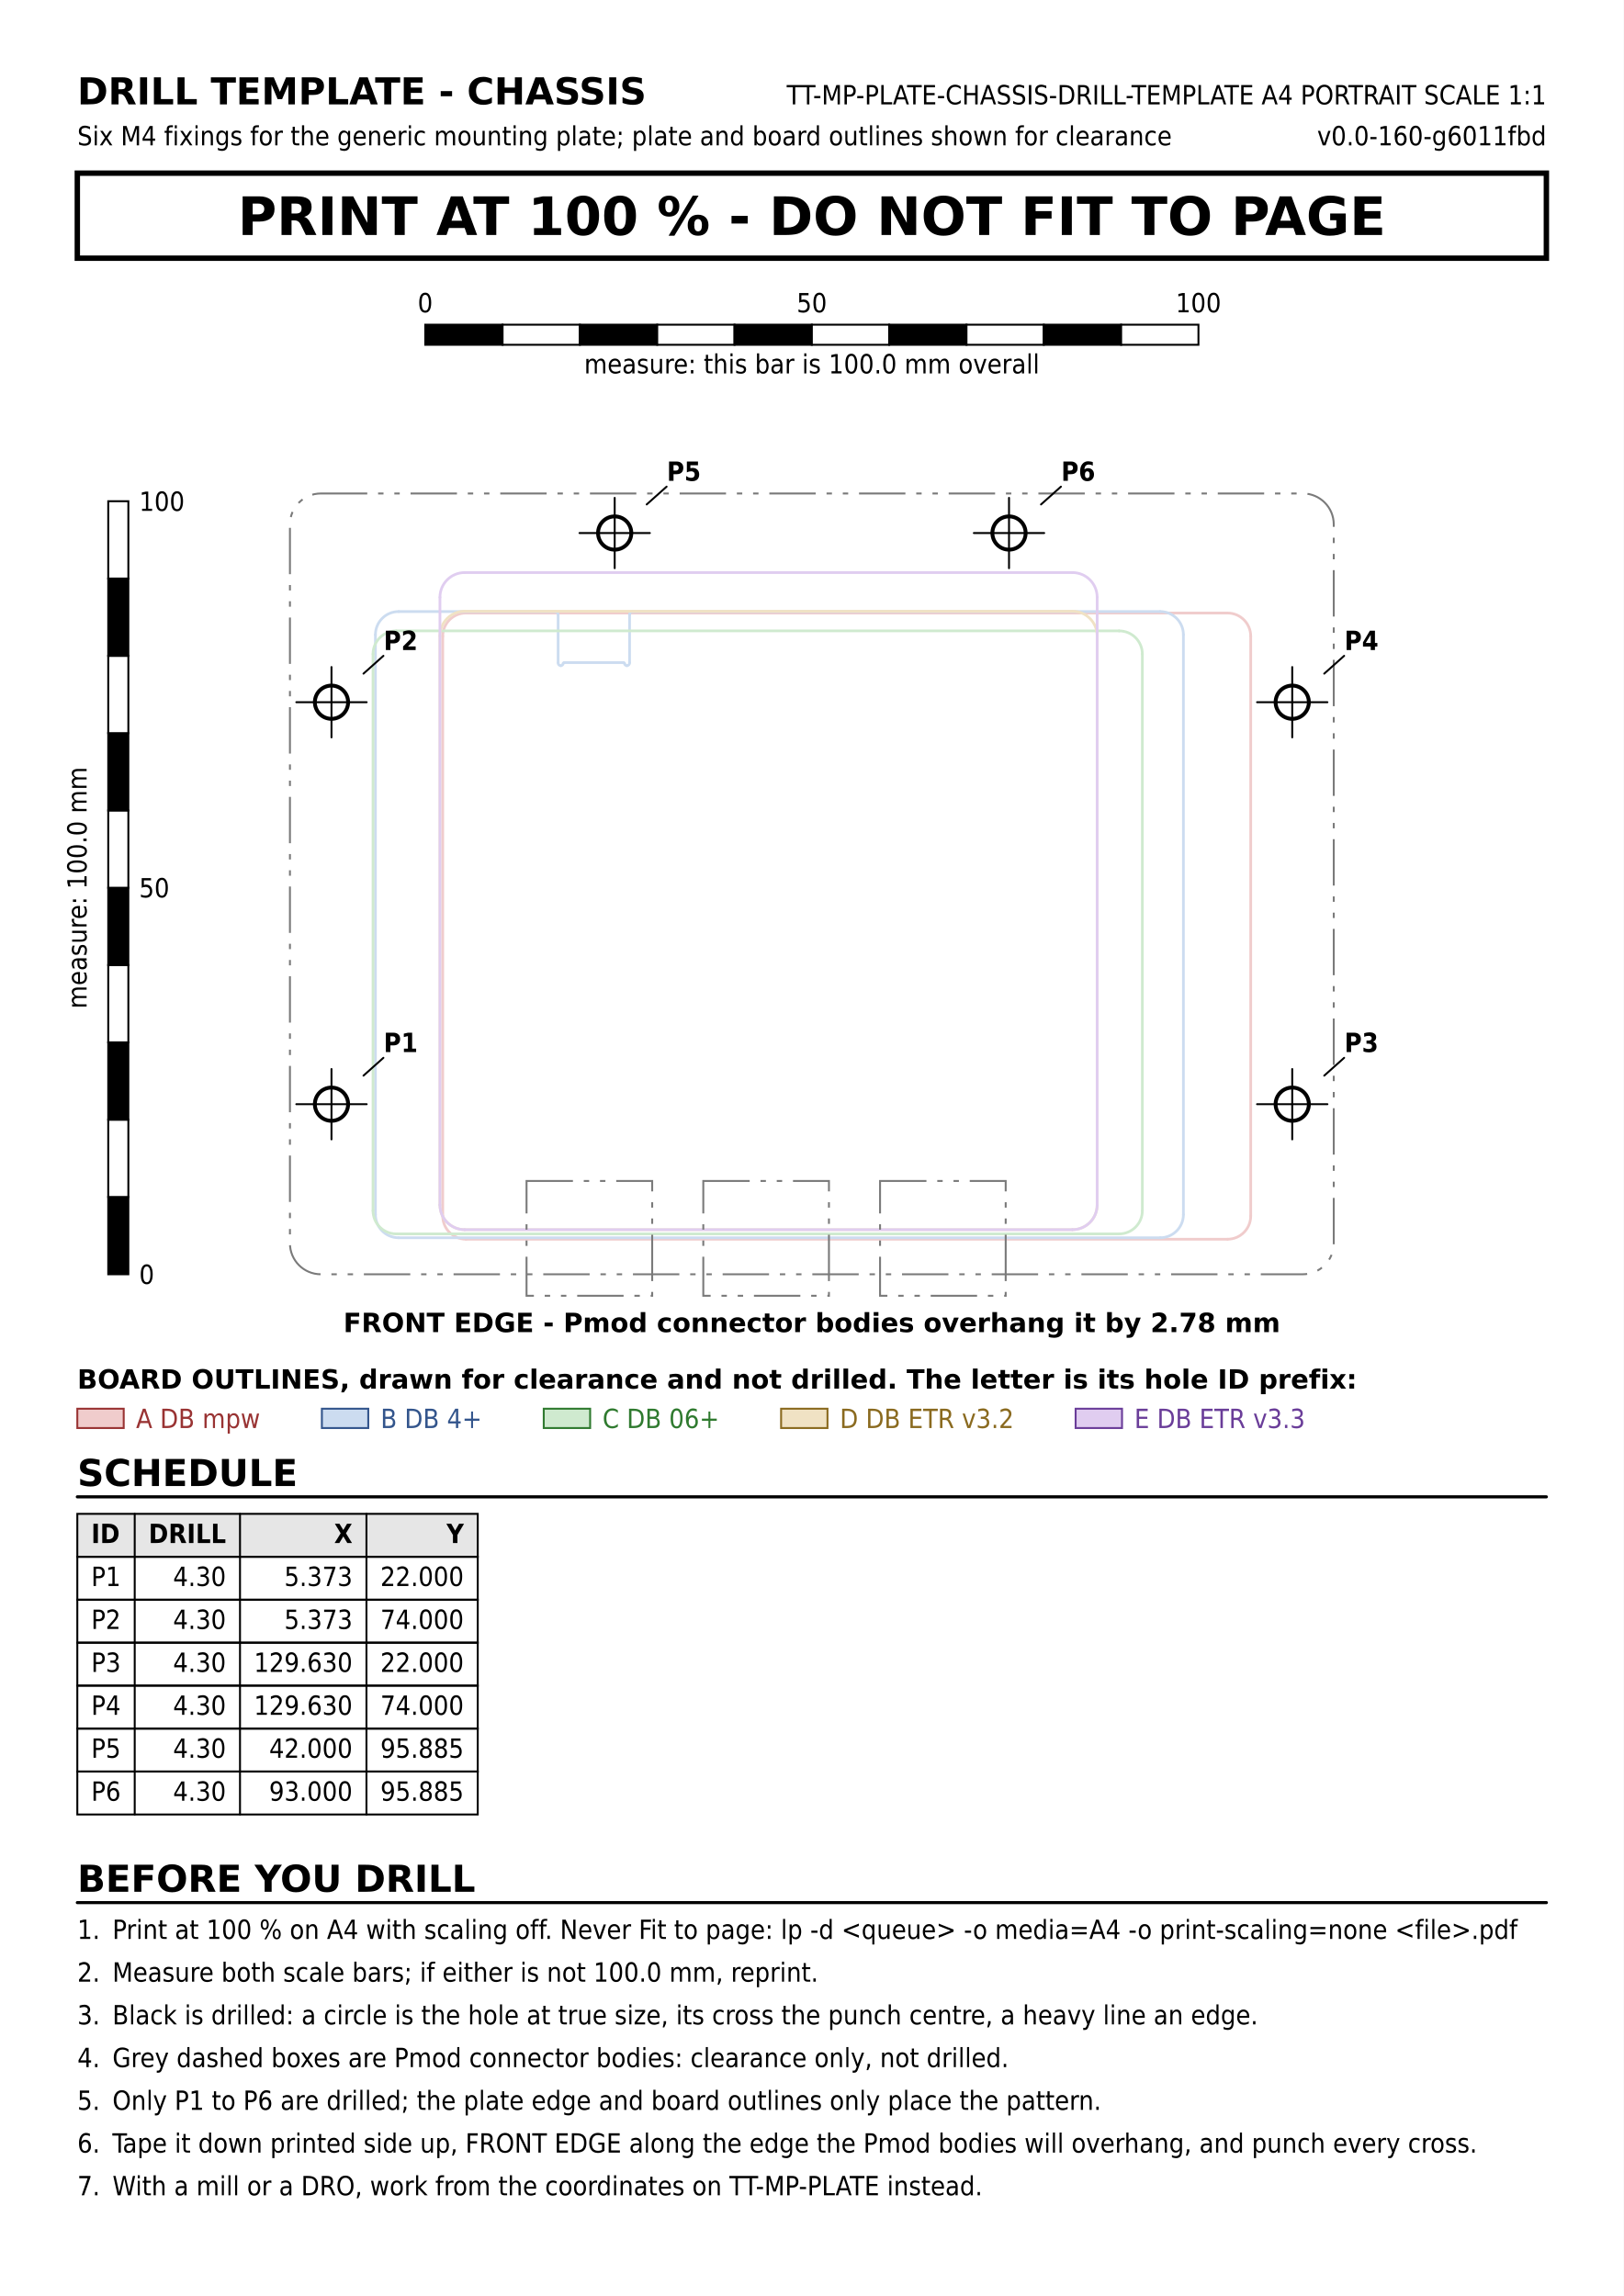
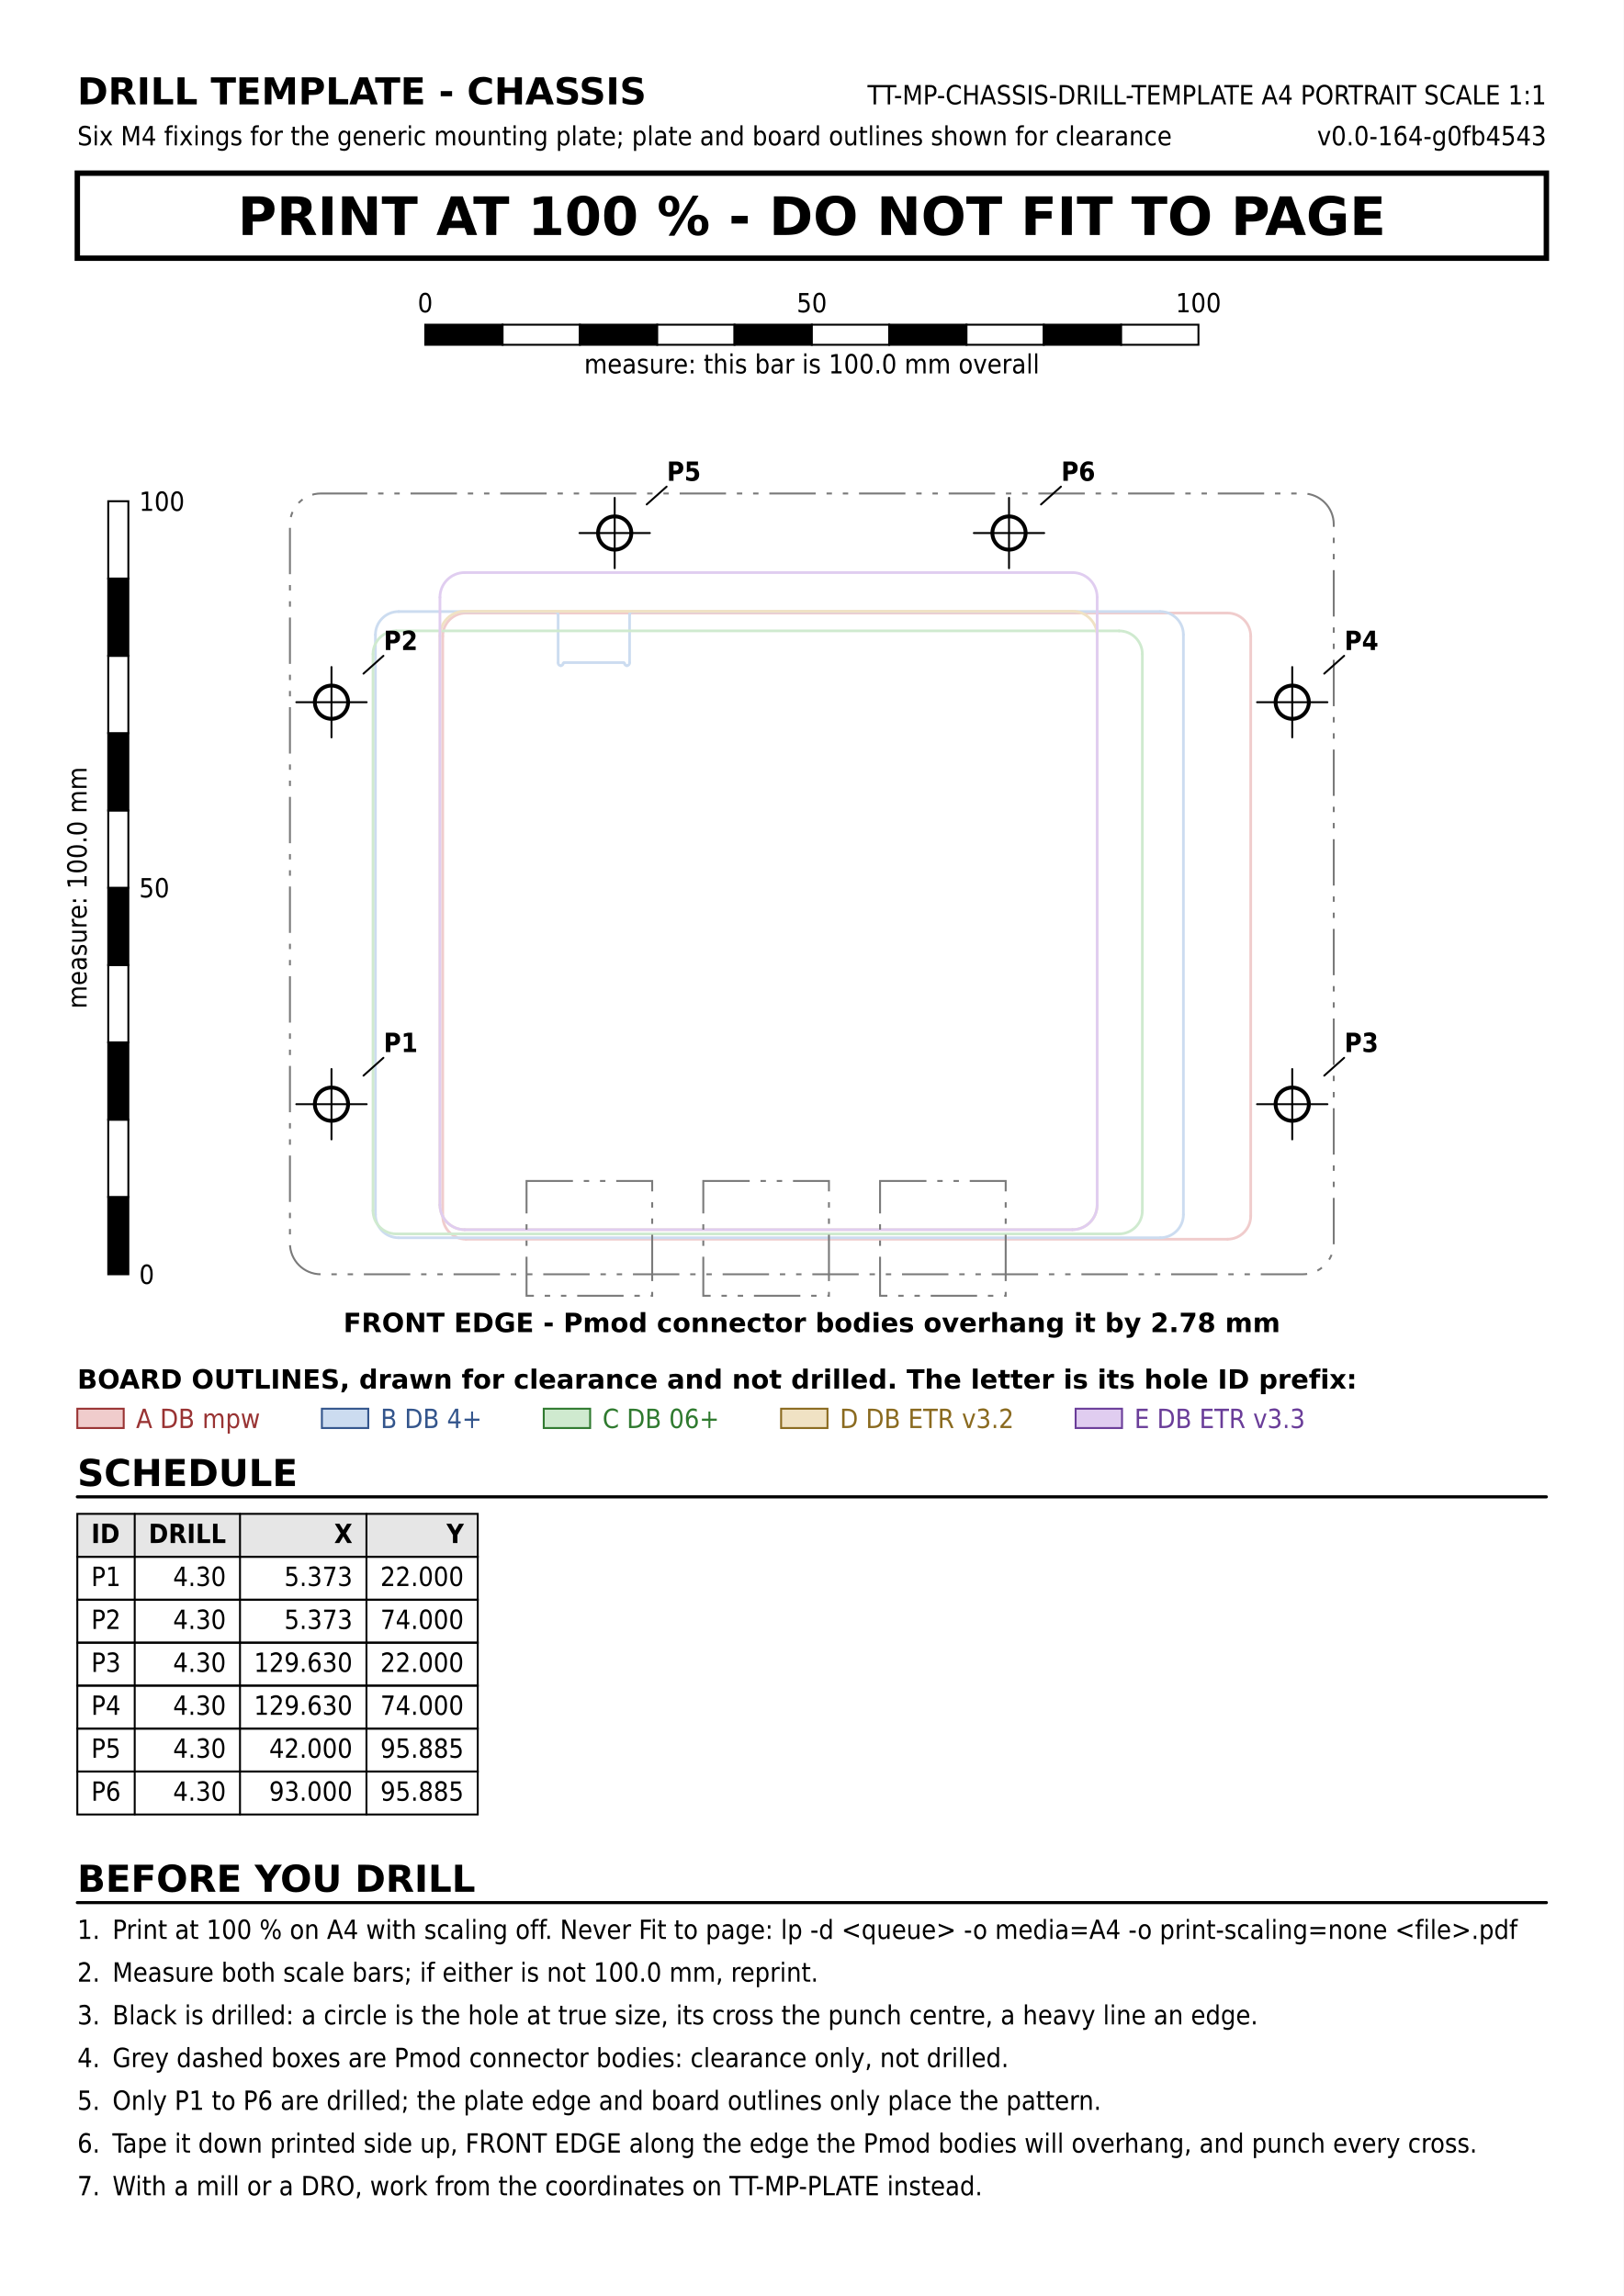
<svg xmlns="http://www.w3.org/2000/svg" version="1.1" width="210mm" height="297mm" viewBox="0 0 210 297">
  <rect width="100%" height="100%" fill="#ffffff" />
  <text x="10" y="13.5" font-family="DejaVu Sans, Liberation Sans, sans-serif" font-size="4.801" fill="#000000" text-anchor="start" font-weight="bold">DRILL TEMPLATE - CHASSIS</text>
-   <text x="200" y="13.5" font-family="DejaVu Sans Condensed, DejaVu Sans, Liberation Sans, sans-serif" font-size="3.429" fill="#000000" text-anchor="end">TT-MP-PLATE-CHASSIS-DRILL-TEMPLATE    A4 PORTRAIT    SCALE 1:1</text>
+   <text x="200" y="13.5" font-family="DejaVu Sans Condensed, DejaVu Sans, Liberation Sans, sans-serif" font-size="3.429" fill="#000000" text-anchor="end">TT-MP-CHASSIS-DRILL-TEMPLATE    A4 PORTRAIT    SCALE 1:1</text>
  <text x="10" y="18.8" font-family="DejaVu Sans Condensed, DejaVu Sans, Liberation Sans, sans-serif" font-size="3.429" fill="#000000" text-anchor="start">Six M4 fixings for the generic mounting plate; plate and board outlines shown for clearance</text>
-   <text x="200" y="18.8" font-family="DejaVu Sans Condensed, DejaVu Sans, Liberation Sans, sans-serif" font-size="3.429" fill="#000000" text-anchor="end">v0.0-160-g6011fbd</text>
+   <text x="200" y="18.8" font-family="DejaVu Sans Condensed, DejaVu Sans, Liberation Sans, sans-serif" font-size="3.429" fill="#000000" text-anchor="end">v0.0-164-g0fb4543</text>
  <rect x="10" y="22.4" width="190" height="11" fill="none" stroke="#000000" stroke-width="0.7" />
  <text x="105" y="30.4" font-family="DejaVu Sans, Liberation Sans, sans-serif" font-size="6.859" fill="#000000" text-anchor="middle" font-weight="bold">PRINT AT 100 %   -   DO NOT FIT TO PAGE</text>
  <rect x="55" y="42" width="10" height="2.6" fill="#000000" stroke="#000000" stroke-width="0.25" />
  <rect x="65" y="42" width="10" height="2.6" fill="#ffffff" stroke="#000000" stroke-width="0.25" />
  <rect x="75" y="42" width="10" height="2.6" fill="#000000" stroke="#000000" stroke-width="0.25" />
  <rect x="85" y="42" width="10" height="2.6" fill="#ffffff" stroke="#000000" stroke-width="0.25" />
  <rect x="95" y="42" width="10" height="2.6" fill="#000000" stroke="#000000" stroke-width="0.25" />
  <rect x="105" y="42" width="10" height="2.6" fill="#ffffff" stroke="#000000" stroke-width="0.25" />
  <rect x="115" y="42" width="10" height="2.6" fill="#000000" stroke="#000000" stroke-width="0.25" />
  <rect x="125" y="42" width="10" height="2.6" fill="#ffffff" stroke="#000000" stroke-width="0.25" />
  <rect x="135" y="42" width="10" height="2.6" fill="#000000" stroke="#000000" stroke-width="0.25" />
  <rect x="145" y="42" width="10" height="2.6" fill="#ffffff" stroke="#000000" stroke-width="0.25" />
  <text x="55" y="40.4" font-family="DejaVu Sans Condensed, DejaVu Sans, Liberation Sans, sans-serif" font-size="3.429" fill="#000000" text-anchor="middle">0</text>
  <text x="105" y="40.4" font-family="DejaVu Sans Condensed, DejaVu Sans, Liberation Sans, sans-serif" font-size="3.429" fill="#000000" text-anchor="middle">50</text>
  <text x="155" y="40.4" font-family="DejaVu Sans Condensed, DejaVu Sans, Liberation Sans, sans-serif" font-size="3.429" fill="#000000" text-anchor="middle">100</text>
  <text x="105" y="48.3" font-family="DejaVu Sans Condensed, DejaVu Sans, Liberation Sans, sans-serif" font-size="3.429" fill="#000000" text-anchor="middle">measure: this bar is 100.0 mm overall</text>
  <line x1="60.26" y1="79.299" x2="158.76" y2="79.299" stroke="#f0cccc" stroke-width="0.35" stroke-linecap="round" />
  <line x1="158.76" y1="160.299" x2="60.26" y2="160.299" stroke="#f0cccc" stroke-width="0.35" stroke-linecap="round" />
  <line x1="161.76" y1="82.299" x2="161.76" y2="157.299" stroke="#f0cccc" stroke-width="0.35" stroke-linecap="round" />
  <line x1="57.26" y1="157.299" x2="57.26" y2="82.299" stroke="#f0cccc" stroke-width="0.35" stroke-linecap="round" />
  <path d="M 158.76 79.299 A 3 3 0 0 1 161.76 82.299" fill="none" stroke="#f0cccc" stroke-width="0.35" stroke-linejoin="round" stroke-linecap="round" />
  <path d="M 60.26 160.299 A 3 3 0 0 1 57.26 157.299" fill="none" stroke="#f0cccc" stroke-width="0.35" stroke-linejoin="round" stroke-linecap="round" />
  <path d="M 57.26 82.299 A 3 3 0 0 1 60.26 79.299" fill="none" stroke="#f0cccc" stroke-width="0.35" stroke-linejoin="round" stroke-linecap="round" />
  <path d="M 161.76 157.299 A 3 3 0 0 1 158.76 160.299" fill="none" stroke="#f0cccc" stroke-width="0.35" stroke-linejoin="round" stroke-linecap="round" />
  <line x1="81.825" y1="79.109" x2="150.055" y2="79.109" stroke="#ccdcf0" stroke-width="0.35" stroke-linecap="round" />
  <line x1="150.055" y1="160.109" x2="51.555" y2="160.109" stroke="#ccdcf0" stroke-width="0.35" stroke-linecap="round" />
  <line x1="153.055" y1="82.109" x2="153.055" y2="157.109" stroke="#ccdcf0" stroke-width="0.35" stroke-linecap="round" />
  <line x1="71.785" y1="79.109" x2="51.555" y2="79.109" stroke="#ccdcf0" stroke-width="0.35" stroke-linecap="round" />
  <line x1="48.555" y1="157.109" x2="48.555" y2="82.109" stroke="#ccdcf0" stroke-width="0.35" stroke-linecap="round" />
  <line x1="72.185" y1="85.71" x2="72.185" y2="79.51" stroke="#ccdcf0" stroke-width="0.35" stroke-linecap="round" />
  <line x1="80.625" y1="85.71" x2="72.985" y2="85.71" stroke="#ccdcf0" stroke-width="0.35" stroke-linecap="round" />
  <line x1="81.425" y1="79.51" x2="81.425" y2="85.71" stroke="#ccdcf0" stroke-width="0.35" stroke-linecap="round" />
  <path d="M 71.785 79.109 A 0.4 0.4 0 0 1 72.185 79.51" fill="none" stroke="#ccdcf0" stroke-width="0.35" stroke-linejoin="round" stroke-linecap="round" />
  <path d="M 81.425 79.51 A 0.4 0.4 0 0 1 81.825 79.109" fill="none" stroke="#ccdcf0" stroke-width="0.35" stroke-linejoin="round" stroke-linecap="round" />
  <path d="M 150.055 79.109 A 3 3 0 0 1 153.055 82.109" fill="none" stroke="#ccdcf0" stroke-width="0.35" stroke-linejoin="round" stroke-linecap="round" />
  <path d="M 51.555 160.109 A 3 3 0 0 1 48.555 157.109" fill="none" stroke="#ccdcf0" stroke-width="0.35" stroke-linejoin="round" stroke-linecap="round" />
  <path d="M 48.555 82.109 A 3 3 0 0 1 51.555 79.109" fill="none" stroke="#ccdcf0" stroke-width="0.35" stroke-linejoin="round" stroke-linecap="round" />
  <path d="M 153.055 157.109 A 3 3 0 0 1 150.055 160.109" fill="none" stroke="#ccdcf0" stroke-width="0.35" stroke-linejoin="round" stroke-linecap="round" />
  <path d="M 72.51 86.109 A 0.364 0.364 0 0 1 72.185 85.71" fill="none" stroke="#ccdcf0" stroke-width="0.35" stroke-linejoin="round" stroke-linecap="round" />
  <path d="M 72.835 85.829 A 0.303 0.303 0 0 1 72.51 86.109" fill="none" stroke="#ccdcf0" stroke-width="0.35" stroke-linejoin="round" stroke-linecap="round" />
  <path d="M 72.835 85.829 A 0.136 0.136 0 0 1 72.985 85.71" fill="none" stroke="#ccdcf0" stroke-width="0.35" stroke-linejoin="round" stroke-linecap="round" />
  <path d="M 80.625 85.71 A 0.136 0.136 0 0 1 80.775 85.829" fill="none" stroke="#ccdcf0" stroke-width="0.35" stroke-linejoin="round" stroke-linecap="round" />
  <path d="M 81.1 86.109 A 0.303 0.303 0 0 1 80.775 85.829" fill="none" stroke="#ccdcf0" stroke-width="0.35" stroke-linejoin="round" stroke-linecap="round" />
  <path d="M 81.425 85.71 A 0.364 0.364 0 0 1 81.1 86.109" fill="none" stroke="#ccdcf0" stroke-width="0.35" stroke-linejoin="round" stroke-linecap="round" />
  <line x1="51.245" y1="81.609" x2="144.745" y2="81.609" stroke="#cfeacf" stroke-width="0.35" stroke-linecap="round" />
  <line x1="144.745" y1="159.609" x2="51.245" y2="159.609" stroke="#cfeacf" stroke-width="0.35" stroke-linecap="round" />
  <line x1="147.745" y1="84.609" x2="147.745" y2="156.609" stroke="#cfeacf" stroke-width="0.35" stroke-linecap="round" />
  <line x1="48.245" y1="156.609" x2="48.245" y2="84.609" stroke="#cfeacf" stroke-width="0.35" stroke-linecap="round" />
  <path d="M 144.745 81.609 A 3 3 0 0 1 147.745 84.609" fill="none" stroke="#cfeacf" stroke-width="0.35" stroke-linejoin="round" stroke-linecap="round" />
  <path d="M 51.245 159.609 A 3 3 0 0 1 48.245 156.609" fill="none" stroke="#cfeacf" stroke-width="0.35" stroke-linejoin="round" stroke-linecap="round" />
  <path d="M 48.245 84.609 A 3 3 0 0 1 51.245 81.609" fill="none" stroke="#cfeacf" stroke-width="0.35" stroke-linejoin="round" stroke-linecap="round" />
  <path d="M 147.745 156.609 A 3 3 0 0 1 144.745 159.609" fill="none" stroke="#cfeacf" stroke-width="0.35" stroke-linejoin="round" stroke-linecap="round" />
  <line x1="138.7" y1="159.065" x2="60.1" y2="159.065" stroke="#f0e2c4" stroke-width="0.35" stroke-linecap="round" />
  <line x1="56.9" y1="155.864" x2="56.9" y2="82.264" stroke="#f0e2c4" stroke-width="0.35" stroke-linecap="round" />
  <line x1="141.9" y1="82.264" x2="141.9" y2="155.864" stroke="#f0e2c4" stroke-width="0.35" stroke-linecap="round" />
  <line x1="60.1" y1="79.064" x2="138.7" y2="79.064" stroke="#f0e2c4" stroke-width="0.35" stroke-linecap="round" />
  <path d="M 60.1 159.065 A 3.2 3.2 0 0 1 56.9 155.864" fill="none" stroke="#f0e2c4" stroke-width="0.35" stroke-linejoin="round" stroke-linecap="round" />
  <path d="M 141.9 155.864 A 3.2 3.2 0 0 1 138.7 159.065" fill="none" stroke="#f0e2c4" stroke-width="0.35" stroke-linejoin="round" stroke-linecap="round" />
  <path d="M 138.7 79.064 A 3.2 3.2 0 0 1 141.9 82.264" fill="none" stroke="#f0e2c4" stroke-width="0.35" stroke-linejoin="round" stroke-linecap="round" />
  <path d="M 56.9 82.264 A 3.2 3.2 0 0 1 60.1 79.064" fill="none" stroke="#f0e2c4" stroke-width="0.35" stroke-linejoin="round" stroke-linecap="round" />
  <line x1="56.9" y1="155.864" x2="56.9" y2="77.264" stroke="#e0cdf0" stroke-width="0.35" stroke-linecap="round" />
  <line x1="60.1" y1="74.064" x2="138.7" y2="74.064" stroke="#e0cdf0" stroke-width="0.35" stroke-linecap="round" />
  <line x1="138.7" y1="159.065" x2="60.1" y2="159.065" stroke="#e0cdf0" stroke-width="0.35" stroke-linecap="round" />
  <line x1="141.9" y1="77.264" x2="141.9" y2="155.864" stroke="#e0cdf0" stroke-width="0.35" stroke-linecap="round" />
  <path d="M 56.9 77.264 A 3.2 3.2 0 0 1 60.1 74.064" fill="none" stroke="#e0cdf0" stroke-width="0.35" stroke-linejoin="round" stroke-linecap="round" />
  <path d="M 60.1 159.065 A 3.2 3.2 0 0 1 56.9 155.864" fill="none" stroke="#e0cdf0" stroke-width="0.35" stroke-linejoin="round" stroke-linecap="round" />
  <path d="M 138.7 74.064 A 3.2 3.2 0 0 1 141.9 77.264" fill="none" stroke="#e0cdf0" stroke-width="0.35" stroke-linejoin="round" stroke-linecap="round" />
  <path d="M 141.9 155.864 A 3.2 3.2 0 0 1 138.7 159.065" fill="none" stroke="#e0cdf0" stroke-width="0.35" stroke-linejoin="round" stroke-linecap="round" />
  <rect x="68.1" y="152.764" width="16.25" height="14.85" fill="none" stroke="#7a7a7a" stroke-width="0.25" stroke-dasharray="6.0,1.4,0.7,1.4,0.7,1.4" />
  <rect x="90.96" y="152.764" width="16.25" height="14.85" fill="none" stroke="#7a7a7a" stroke-width="0.25" stroke-dasharray="6.0,1.4,0.7,1.4,0.7,1.4" />
  <rect x="113.82" y="152.764" width="16.25" height="14.85" fill="none" stroke="#7a7a7a" stroke-width="0.25" stroke-dasharray="6.0,1.4,0.7,1.4,0.7,1.4" />
  <rect x="37.5" y="63.834" width="135" height="101" fill="none" stroke="#7a7a7a" stroke-width="0.25" stroke-dasharray="6.0,1.4,0.7,1.4,0.7,1.4" rx="4" ry="4" />
  <circle cx="42.873" cy="142.834" r="2.15" fill="#ffffff" stroke="#000000" stroke-width="0.5" />
  <line x1="38.323" y1="142.834" x2="47.423" y2="142.834" stroke="#000000" stroke-width="0.25" stroke-linecap="round" />
  <line x1="42.873" y1="147.385" x2="42.873" y2="138.285" stroke="#000000" stroke-width="0.25" stroke-linecap="round" />
  <circle cx="42.873" cy="90.835" r="2.15" fill="#ffffff" stroke="#000000" stroke-width="0.5" />
  <line x1="38.323" y1="90.835" x2="47.423" y2="90.835" stroke="#000000" stroke-width="0.25" stroke-linecap="round" />
  <line x1="42.873" y1="95.385" x2="42.873" y2="86.284" stroke="#000000" stroke-width="0.25" stroke-linecap="round" />
  <circle cx="167.13" cy="142.834" r="2.15" fill="#ffffff" stroke="#000000" stroke-width="0.5" />
  <line x1="162.58" y1="142.834" x2="171.68" y2="142.834" stroke="#000000" stroke-width="0.25" stroke-linecap="round" />
  <line x1="167.13" y1="147.385" x2="167.13" y2="138.285" stroke="#000000" stroke-width="0.25" stroke-linecap="round" />
  <circle cx="167.13" cy="90.835" r="2.15" fill="#ffffff" stroke="#000000" stroke-width="0.5" />
  <line x1="162.58" y1="90.835" x2="171.68" y2="90.835" stroke="#000000" stroke-width="0.25" stroke-linecap="round" />
  <line x1="167.13" y1="95.385" x2="167.13" y2="86.284" stroke="#000000" stroke-width="0.25" stroke-linecap="round" />
  <circle cx="79.5" cy="68.95" r="2.15" fill="#ffffff" stroke="#000000" stroke-width="0.5" />
  <line x1="74.95" y1="68.95" x2="84.05" y2="68.95" stroke="#000000" stroke-width="0.25" stroke-linecap="round" />
  <line x1="79.5" y1="73.499" x2="79.5" y2="64.4" stroke="#000000" stroke-width="0.25" stroke-linecap="round" />
  <circle cx="130.5" cy="68.95" r="2.15" fill="#ffffff" stroke="#000000" stroke-width="0.5" />
  <line x1="125.95" y1="68.95" x2="135.05" y2="68.95" stroke="#000000" stroke-width="0.25" stroke-linecap="round" />
  <line x1="130.5" y1="73.499" x2="130.5" y2="64.4" stroke="#000000" stroke-width="0.25" stroke-linecap="round" />
  <text x="105" y="172.315" font-family="DejaVu Sans, Liberation Sans, sans-serif" font-size="3.429" fill="#000000" text-anchor="middle" font-weight="bold">FRONT EDGE   -   Pmod connector bodies overhang it by 2.78 mm</text>
  <line x1="47.012" y1="139.137" x2="49.587" y2="136.836" stroke="#000000" stroke-width="0.25" stroke-linecap="round" />
  <text x="51.827" y="136.084" font-family="DejaVu Sans Condensed, DejaVu Sans, Liberation Sans, sans-serif" font-size="3.429" fill="#000000" text-anchor="middle" font-weight="bold">P1</text>
  <line x1="47.012" y1="87.137" x2="49.587" y2="84.836" stroke="#000000" stroke-width="0.25" stroke-linecap="round" />
  <text x="51.827" y="84.085" font-family="DejaVu Sans Condensed, DejaVu Sans, Liberation Sans, sans-serif" font-size="3.429" fill="#000000" text-anchor="middle" font-weight="bold">P2</text>
  <line x1="171.269" y1="139.137" x2="173.844" y2="136.836" stroke="#000000" stroke-width="0.25" stroke-linecap="round" />
  <text x="176.084" y="136.084" font-family="DejaVu Sans Condensed, DejaVu Sans, Liberation Sans, sans-serif" font-size="3.429" fill="#000000" text-anchor="middle" font-weight="bold">P3</text>
  <line x1="171.269" y1="87.137" x2="173.844" y2="84.836" stroke="#000000" stroke-width="0.25" stroke-linecap="round" />
  <text x="176.084" y="84.085" font-family="DejaVu Sans Condensed, DejaVu Sans, Liberation Sans, sans-serif" font-size="3.429" fill="#000000" text-anchor="middle" font-weight="bold">P4</text>
  <line x1="83.639" y1="65.252" x2="86.214" y2="62.951" stroke="#000000" stroke-width="0.25" stroke-linecap="round" />
  <text x="88.454" y="62.2" font-family="DejaVu Sans Condensed, DejaVu Sans, Liberation Sans, sans-serif" font-size="3.429" fill="#000000" text-anchor="middle" font-weight="bold">P5</text>
  <line x1="134.639" y1="65.252" x2="137.214" y2="62.951" stroke="#000000" stroke-width="0.25" stroke-linecap="round" />
  <text x="139.454" y="62.2" font-family="DejaVu Sans Condensed, DejaVu Sans, Liberation Sans, sans-serif" font-size="3.429" fill="#000000" text-anchor="middle" font-weight="bold">P6</text>
  <rect x="14" y="154.834" width="2.6" height="10" fill="#000000" stroke="#000000" stroke-width="0.25" />
  <rect x="14" y="144.834" width="2.6" height="10" fill="#ffffff" stroke="#000000" stroke-width="0.25" />
  <rect x="14" y="134.834" width="2.6" height="10" fill="#000000" stroke="#000000" stroke-width="0.25" />
  <rect x="14" y="124.835" width="2.6" height="10" fill="#ffffff" stroke="#000000" stroke-width="0.25" />
  <rect x="14" y="114.835" width="2.6" height="10" fill="#000000" stroke="#000000" stroke-width="0.25" />
  <rect x="14" y="104.835" width="2.6" height="10" fill="#ffffff" stroke="#000000" stroke-width="0.25" />
  <rect x="14" y="94.835" width="2.6" height="10" fill="#000000" stroke="#000000" stroke-width="0.25" />
  <rect x="14" y="84.835" width="2.6" height="10" fill="#ffffff" stroke="#000000" stroke-width="0.25" />
  <rect x="14" y="74.835" width="2.6" height="10" fill="#000000" stroke="#000000" stroke-width="0.25" />
  <rect x="14" y="64.835" width="2.6" height="10" fill="#ffffff" stroke="#000000" stroke-width="0.25" />
  <text x="18" y="166.084" font-family="DejaVu Sans Condensed, DejaVu Sans, Liberation Sans, sans-serif" font-size="3.429" fill="#000000" text-anchor="start">0</text>
  <text x="18" y="116.085" font-family="DejaVu Sans Condensed, DejaVu Sans, Liberation Sans, sans-serif" font-size="3.429" fill="#000000" text-anchor="start">50</text>
  <text x="18" y="66.085" font-family="DejaVu Sans Condensed, DejaVu Sans, Liberation Sans, sans-serif" font-size="3.429" fill="#000000" text-anchor="start">100</text>
  <text x="11.2" y="114.835" font-family="DejaVu Sans Condensed, DejaVu Sans, Liberation Sans, sans-serif" font-size="3.429" fill="#000000" text-anchor="middle" transform="rotate(-90 11.2 114.8345)">measure: 100.0 mm</text>
  <text x="10" y="179.624" font-family="DejaVu Sans, Liberation Sans, sans-serif" font-size="3.429" fill="#000000" text-anchor="start" font-weight="bold">BOARD OUTLINES, drawn for clearance and not drilled. The letter is its hole ID prefix:</text>
  <rect x="10" y="182.224" width="6" height="2.5" fill="#f0cccc" stroke="#993333" stroke-width="0.25" />
  <text x="17.6" y="184.724" font-family="DejaVu Sans Condensed, DejaVu Sans, Liberation Sans, sans-serif" font-size="3.429" fill="#993333" text-anchor="start">A  DB mpw</text>
  <rect x="41.63" y="182.224" width="6" height="2.5" fill="#ccdcf0" stroke="#33558c" stroke-width="0.25" />
  <text x="49.23" y="184.724" font-family="DejaVu Sans Condensed, DejaVu Sans, Liberation Sans, sans-serif" font-size="3.429" fill="#33558c" text-anchor="start">B  DB 4+</text>
  <rect x="70.325" y="182.224" width="6" height="2.5" fill="#cfeacf" stroke="#2f7a2f" stroke-width="0.25" />
  <text x="77.925" y="184.724" font-family="DejaVu Sans Condensed, DejaVu Sans, Liberation Sans, sans-serif" font-size="3.429" fill="#2f7a2f" text-anchor="start">C  DB 06+</text>
  <rect x="101.022" y="182.224" width="6" height="2.5" fill="#f0e2c4" stroke="#8a6a1f" stroke-width="0.25" />
  <text x="108.622" y="184.724" font-family="DejaVu Sans Condensed, DejaVu Sans, Liberation Sans, sans-serif" font-size="3.429" fill="#8a6a1f" text-anchor="start">D  DB ETR v3.2</text>
  <rect x="139.115" y="182.224" width="6" height="2.5" fill="#e0cdf0" stroke="#6a3d99" stroke-width="0.25" />
  <text x="146.715" y="184.724" font-family="DejaVu Sans Condensed, DejaVu Sans, Liberation Sans, sans-serif" font-size="3.429" fill="#6a3d99" text-anchor="start">E  DB ETR v3.3</text>
  <text x="10" y="192.224" font-family="DejaVu Sans, Liberation Sans, sans-serif" font-size="4.801" fill="#000000" text-anchor="start" font-weight="bold">SCHEDULE</text>
  <line x1="10" y1="193.624" x2="200" y2="193.624" stroke="#000000" stroke-width="0.4" stroke-linecap="round" />
  <rect x="10" y="195.824" width="51.787" height="5.556" fill="#e6e6e6" stroke="#000000" stroke-width="0.25" />
  <text x="11.8" y="199.602" font-family="DejaVu Sans Condensed, DejaVu Sans, Liberation Sans, sans-serif" font-size="3.429" fill="#000000" text-anchor="start" font-weight="bold">ID</text>
  <text x="29.24" y="199.602" font-family="DejaVu Sans Condensed, DejaVu Sans, Liberation Sans, sans-serif" font-size="3.429" fill="#000000" text-anchor="end" font-weight="bold">DRILL</text>
  <text x="45.595" y="199.602" font-family="DejaVu Sans Condensed, DejaVu Sans, Liberation Sans, sans-serif" font-size="3.429" fill="#000000" text-anchor="end" font-weight="bold">X</text>
  <text x="59.987" y="199.602" font-family="DejaVu Sans Condensed, DejaVu Sans, Liberation Sans, sans-serif" font-size="3.429" fill="#000000" text-anchor="end" font-weight="bold">Y</text>
  <rect x="10" y="201.379" width="51.787" height="5.556" fill="none" stroke="#000000" stroke-width="0.25" />
  <text x="11.8" y="205.157" font-family="DejaVu Sans Condensed, DejaVu Sans, Liberation Sans, sans-serif" font-size="3.429" fill="#000000" text-anchor="start">P1</text>
  <text x="29.24" y="205.157" font-family="DejaVu Sans Condensed, DejaVu Sans, Liberation Sans, sans-serif" font-size="3.429" fill="#000000" text-anchor="end">4.30</text>
  <text x="45.595" y="205.157" font-family="DejaVu Sans Condensed, DejaVu Sans, Liberation Sans, sans-serif" font-size="3.429" fill="#000000" text-anchor="end">5.373</text>
  <text x="59.987" y="205.157" font-family="DejaVu Sans Condensed, DejaVu Sans, Liberation Sans, sans-serif" font-size="3.429" fill="#000000" text-anchor="end">22.000</text>
  <rect x="10" y="206.935" width="51.787" height="5.556" fill="none" stroke="#000000" stroke-width="0.25" />
  <text x="11.8" y="210.713" font-family="DejaVu Sans Condensed, DejaVu Sans, Liberation Sans, sans-serif" font-size="3.429" fill="#000000" text-anchor="start">P2</text>
  <text x="29.24" y="210.713" font-family="DejaVu Sans Condensed, DejaVu Sans, Liberation Sans, sans-serif" font-size="3.429" fill="#000000" text-anchor="end">4.30</text>
  <text x="45.595" y="210.713" font-family="DejaVu Sans Condensed, DejaVu Sans, Liberation Sans, sans-serif" font-size="3.429" fill="#000000" text-anchor="end">5.373</text>
  <text x="59.987" y="210.713" font-family="DejaVu Sans Condensed, DejaVu Sans, Liberation Sans, sans-serif" font-size="3.429" fill="#000000" text-anchor="end">74.000</text>
  <rect x="10" y="212.49" width="51.787" height="5.556" fill="none" stroke="#000000" stroke-width="0.25" />
  <text x="11.8" y="216.268" font-family="DejaVu Sans Condensed, DejaVu Sans, Liberation Sans, sans-serif" font-size="3.429" fill="#000000" text-anchor="start">P3</text>
  <text x="29.24" y="216.268" font-family="DejaVu Sans Condensed, DejaVu Sans, Liberation Sans, sans-serif" font-size="3.429" fill="#000000" text-anchor="end">4.30</text>
  <text x="45.595" y="216.268" font-family="DejaVu Sans Condensed, DejaVu Sans, Liberation Sans, sans-serif" font-size="3.429" fill="#000000" text-anchor="end">129.630</text>
  <text x="59.987" y="216.268" font-family="DejaVu Sans Condensed, DejaVu Sans, Liberation Sans, sans-serif" font-size="3.429" fill="#000000" text-anchor="end">22.000</text>
  <rect x="10" y="218.046" width="51.787" height="5.556" fill="none" stroke="#000000" stroke-width="0.25" />
  <text x="11.8" y="221.824" font-family="DejaVu Sans Condensed, DejaVu Sans, Liberation Sans, sans-serif" font-size="3.429" fill="#000000" text-anchor="start">P4</text>
  <text x="29.24" y="221.824" font-family="DejaVu Sans Condensed, DejaVu Sans, Liberation Sans, sans-serif" font-size="3.429" fill="#000000" text-anchor="end">4.30</text>
  <text x="45.595" y="221.824" font-family="DejaVu Sans Condensed, DejaVu Sans, Liberation Sans, sans-serif" font-size="3.429" fill="#000000" text-anchor="end">129.630</text>
  <text x="59.987" y="221.824" font-family="DejaVu Sans Condensed, DejaVu Sans, Liberation Sans, sans-serif" font-size="3.429" fill="#000000" text-anchor="end">74.000</text>
  <rect x="10" y="223.602" width="51.787" height="5.556" fill="none" stroke="#000000" stroke-width="0.25" />
  <text x="11.8" y="227.379" font-family="DejaVu Sans Condensed, DejaVu Sans, Liberation Sans, sans-serif" font-size="3.429" fill="#000000" text-anchor="start">P5</text>
  <text x="29.24" y="227.379" font-family="DejaVu Sans Condensed, DejaVu Sans, Liberation Sans, sans-serif" font-size="3.429" fill="#000000" text-anchor="end">4.30</text>
  <text x="45.595" y="227.379" font-family="DejaVu Sans Condensed, DejaVu Sans, Liberation Sans, sans-serif" font-size="3.429" fill="#000000" text-anchor="end">42.000</text>
  <text x="59.987" y="227.379" font-family="DejaVu Sans Condensed, DejaVu Sans, Liberation Sans, sans-serif" font-size="3.429" fill="#000000" text-anchor="end">95.885</text>
  <rect x="10" y="229.157" width="51.787" height="5.556" fill="none" stroke="#000000" stroke-width="0.25" />
  <text x="11.8" y="232.935" font-family="DejaVu Sans Condensed, DejaVu Sans, Liberation Sans, sans-serif" font-size="3.429" fill="#000000" text-anchor="start">P6</text>
  <text x="29.24" y="232.935" font-family="DejaVu Sans Condensed, DejaVu Sans, Liberation Sans, sans-serif" font-size="3.429" fill="#000000" text-anchor="end">4.30</text>
  <text x="45.595" y="232.935" font-family="DejaVu Sans Condensed, DejaVu Sans, Liberation Sans, sans-serif" font-size="3.429" fill="#000000" text-anchor="end">93.000</text>
  <text x="59.987" y="232.935" font-family="DejaVu Sans Condensed, DejaVu Sans, Liberation Sans, sans-serif" font-size="3.429" fill="#000000" text-anchor="end">95.885</text>
  <line x1="17.423" y1="195.824" x2="17.423" y2="234.713" stroke="#000000" stroke-width="0.25" stroke-linecap="round" />
  <line x1="31.04" y1="195.824" x2="31.04" y2="234.713" stroke="#000000" stroke-width="0.25" stroke-linecap="round" />
  <line x1="47.395" y1="195.824" x2="47.395" y2="234.713" stroke="#000000" stroke-width="0.25" stroke-linecap="round" />
  <text x="10" y="244.713" font-family="DejaVu Sans, Liberation Sans, sans-serif" font-size="4.801" fill="#000000" text-anchor="start" font-weight="bold">BEFORE YOU DRILL</text>
  <line x1="10" y1="246.113" x2="200" y2="246.113" stroke="#000000" stroke-width="0.4" stroke-linecap="round" />
  <text x="10" y="250.813" font-family="DejaVu Sans Condensed, DejaVu Sans, Liberation Sans, sans-serif" font-size="3.429" fill="#000000" text-anchor="start">1.</text>
  <text x="14.542" y="250.813" font-family="DejaVu Sans Condensed, DejaVu Sans, Liberation Sans, sans-serif" font-size="3.429" fill="#000000" text-anchor="start">Print at 100 % on A4 with scaling off. Never Fit to page: lp -d &lt;queue&gt; -o media=A4 -o print-scaling=none &lt;file&gt;.pdf</text>
  <text x="10" y="256.339" font-family="DejaVu Sans Condensed, DejaVu Sans, Liberation Sans, sans-serif" font-size="3.429" fill="#000000" text-anchor="start">2.</text>
  <text x="14.542" y="256.339" font-family="DejaVu Sans Condensed, DejaVu Sans, Liberation Sans, sans-serif" font-size="3.429" fill="#000000" text-anchor="start">Measure both scale bars; if either is not 100.0 mm, reprint.</text>
  <text x="10" y="261.866" font-family="DejaVu Sans Condensed, DejaVu Sans, Liberation Sans, sans-serif" font-size="3.429" fill="#000000" text-anchor="start">3.</text>
  <text x="14.542" y="261.866" font-family="DejaVu Sans Condensed, DejaVu Sans, Liberation Sans, sans-serif" font-size="3.429" fill="#000000" text-anchor="start">Black is drilled: a circle is the hole at true size, its cross the punch centre, a heavy line an edge.</text>
  <text x="10" y="267.393" font-family="DejaVu Sans Condensed, DejaVu Sans, Liberation Sans, sans-serif" font-size="3.429" fill="#000000" text-anchor="start">4.</text>
  <text x="14.542" y="267.393" font-family="DejaVu Sans Condensed, DejaVu Sans, Liberation Sans, sans-serif" font-size="3.429" fill="#000000" text-anchor="start">Grey dashed boxes are Pmod connector bodies: clearance only, not drilled.</text>
  <text x="10" y="272.92" font-family="DejaVu Sans Condensed, DejaVu Sans, Liberation Sans, sans-serif" font-size="3.429" fill="#000000" text-anchor="start">5.</text>
  <text x="14.542" y="272.92" font-family="DejaVu Sans Condensed, DejaVu Sans, Liberation Sans, sans-serif" font-size="3.429" fill="#000000" text-anchor="start">Only P1 to P6 are drilled; the plate edge and board outlines only place the pattern.</text>
  <text x="10" y="278.447" font-family="DejaVu Sans Condensed, DejaVu Sans, Liberation Sans, sans-serif" font-size="3.429" fill="#000000" text-anchor="start">6.</text>
  <text x="14.542" y="278.447" font-family="DejaVu Sans Condensed, DejaVu Sans, Liberation Sans, sans-serif" font-size="3.429" fill="#000000" text-anchor="start">Tape it down printed side up, FRONT EDGE along the edge the Pmod bodies will overhang, and punch every cross.</text>
  <text x="10" y="283.973" font-family="DejaVu Sans Condensed, DejaVu Sans, Liberation Sans, sans-serif" font-size="3.429" fill="#000000" text-anchor="start">7.</text>
  <text x="14.542" y="283.973" font-family="DejaVu Sans Condensed, DejaVu Sans, Liberation Sans, sans-serif" font-size="3.429" fill="#000000" text-anchor="start">With a mill or a DRO, work from the coordinates on TT-MP-PLATE instead.</text>
</svg>
